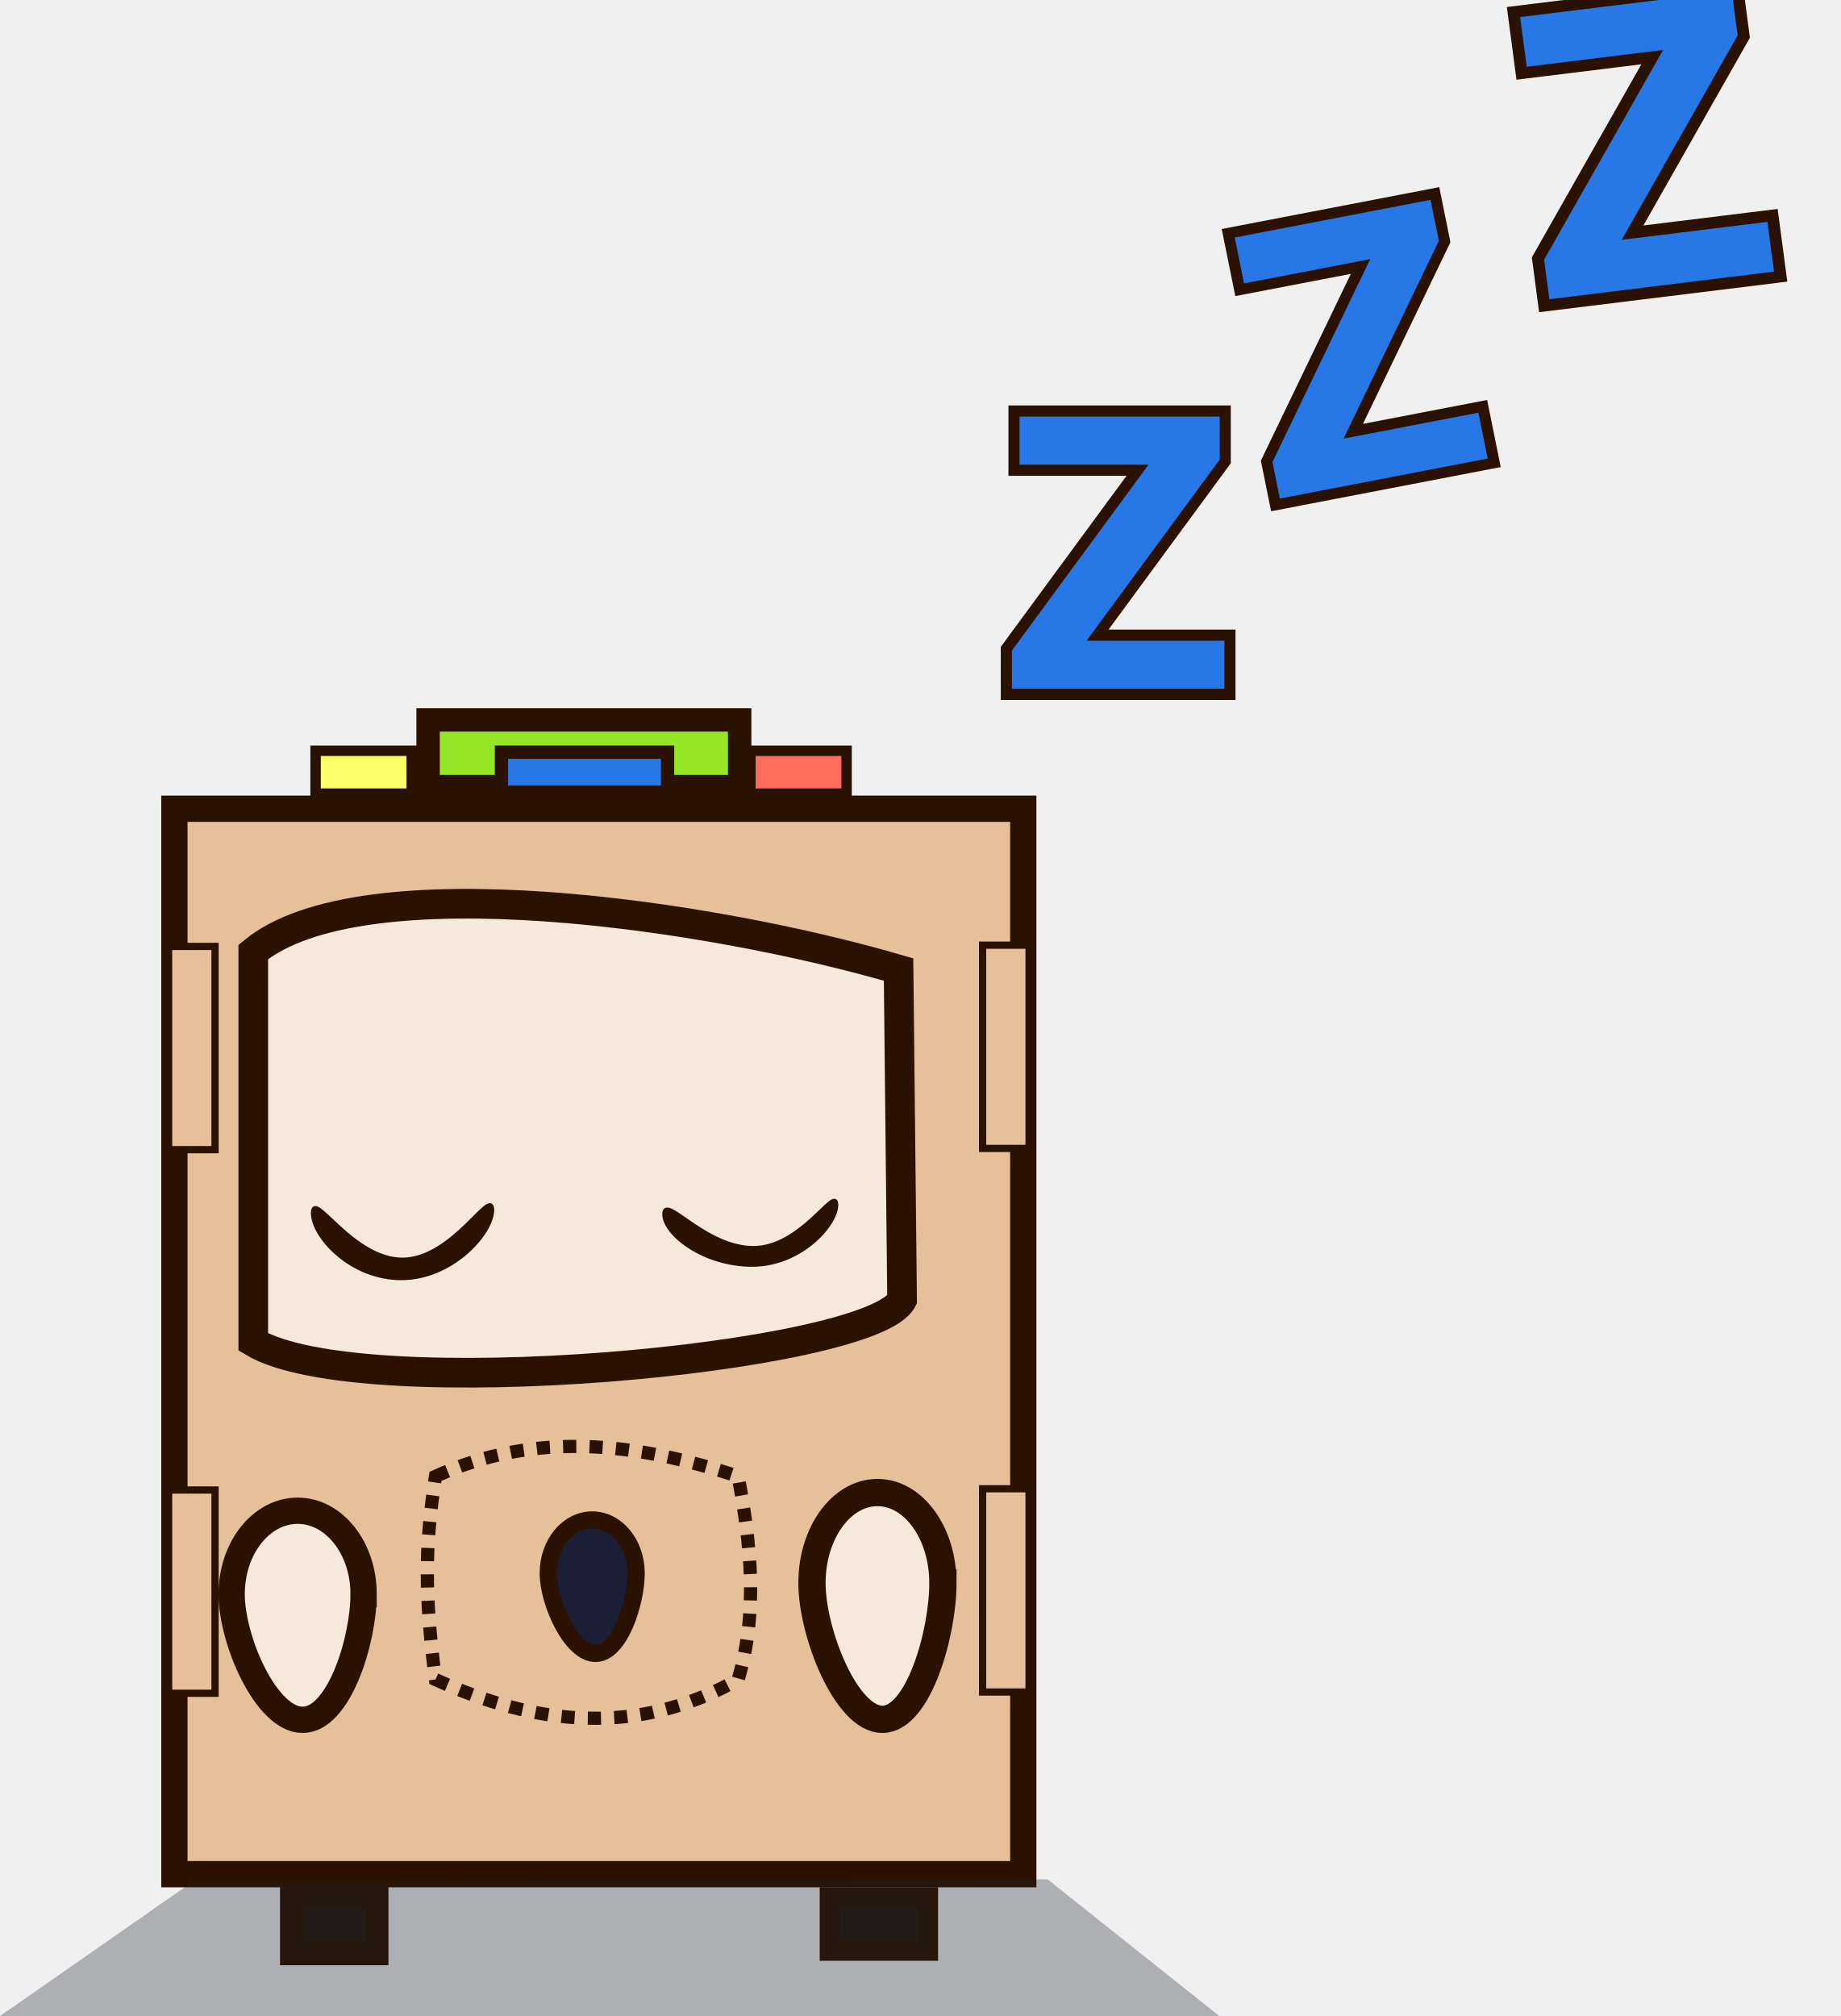
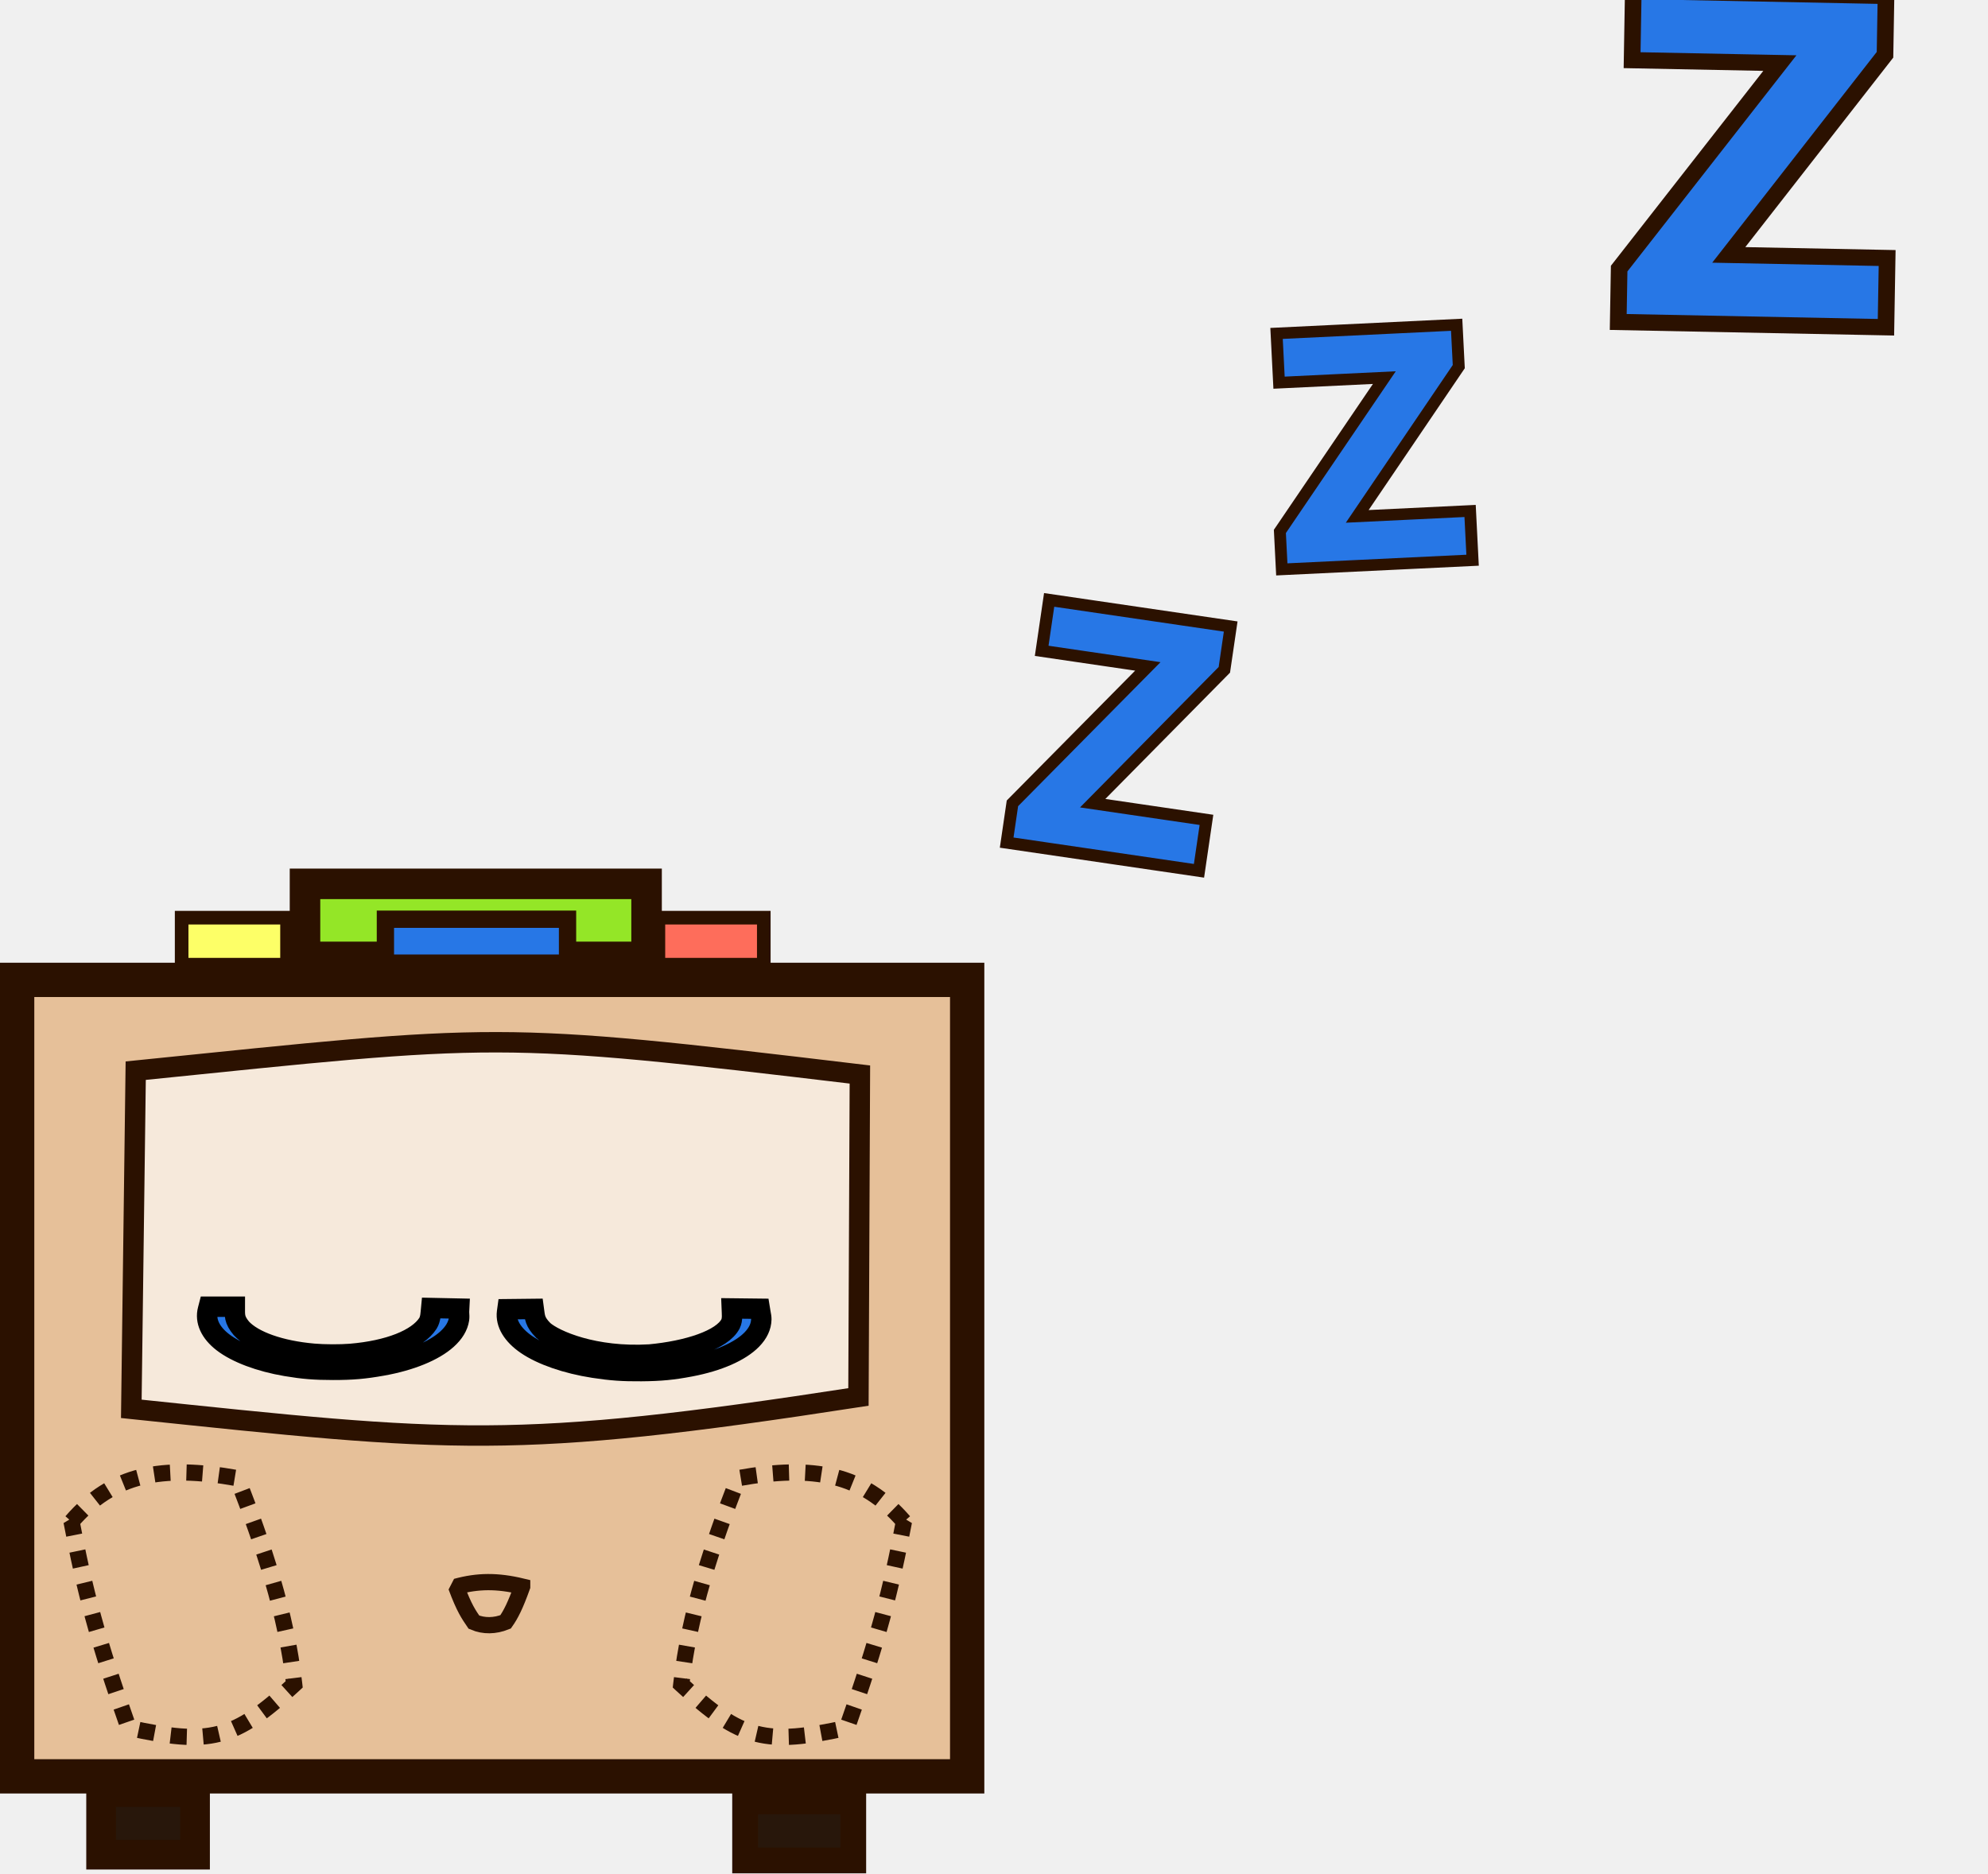
- <svg xmlns="http://www.w3.org/2000/svg" xmlns:xlink="http://www.w3.org/1999/xlink" width="46.726mm" height="51.169mm" viewBox="0 0 165.564 181.309" id="svg8202" version="1.1">
+ <svg xmlns="http://www.w3.org/2000/svg" xmlns:xlink="http://www.w3.org/1999/xlink" width="38.65mm" height="36.426mm" viewBox="0 0 136.95 129.069" id="svg8202" version="1.1">
  <defs id="defs8204" />
-   <g id="layer1" transform="translate(-252.7099,-925.0159)">
+   <g id="layer1" transform="translate(-268.1349,-973.4683)">
    <use x="0" y="0" xlink:href="#g7368" id="use8241" transform="matrix(2.068624,0,0,2.068624,-3522.887,-95.75221)" width="100%" height="100%" />
    <use x="0" y="0" xlink:href="#g7368" id="use8241-6" transform="matrix(2.068624,0,0,2.068624,-3586.888,-127.6207)" width="100%" height="100%" style="color:#000000;clip-rule:nonzero;display:inline;overflow:visible;visibility:visible;opacity:1;isolation:auto;mix-blend-mode:normal;color-interpolation:sRGB;color-interpolation-filters:linearRGB;solid-color:#000000;solid-opacity:1;fill:#000000;fill-opacity:1;fill-rule:nonzero;stroke-width:1;stroke-linecap:butt;stroke-linejoin:miter;stroke-miterlimit:4;stroke-dasharray:none;stroke-dashoffset:0;stroke-opacity:1;color-rendering:auto;image-rendering:auto;shape-rendering:auto;text-rendering:auto;enable-background:accumulate" />
    <use x="0" y="0" xlink:href="#g7368" id="use8241-5" transform="matrix(2.068624,0,0,2.068624,-3586.888,-127.6207)" width="100%" height="100%" />
-     <g id="g13035" transform="matrix(1.429042,0,0,1.429042,-655.4943,1819.497)" style="stroke:#2b1100">
-       <g id="g12979" transform="matrix(1.073844,0,0,1.073844,13.43113,672.5637)" style="stroke:#2b1100">
-         <g transform="matrix(1.061954,0,0,1.061954,-38.40821,73.23629)" id="g12981" style="stroke:#2b1100">
-           <rect style="fill:#e6c099;fill-opacity:1;stroke:#2b1100;stroke-width:1.45;stroke-miterlimit:1.6;stroke-dasharray:none;stroke-dashoffset:0;stroke-opacity:1" id="rect12983" width="46.847" height="58.799" x="591.317" y="-1162.99" />
-           <path style="fill:#ffffff;fill-opacity:0.646;stroke:#2b1100;stroke-width:1.636;stroke-miterlimit:1.6;stroke-dasharray:none;stroke-dashoffset:0;stroke-opacity:1" d="m 595.669,-1155.086 c 5.947,-4.912 25.181,-2.083 35.613,0.971 l 0.194,18.223 c -1.687,3.248 -29.894,5.883 -35.807,2.331 z" id="path12985" />
-           <path style="fill:#e6c099;fill-opacity:1;stroke:#2b1100;stroke-width:0.728;stroke-miterlimit:1.4;stroke-dasharray:0.728, 0.728;stroke-dashoffset:0;stroke-opacity:1" d="m 605.726,-1126.145 c 5.568,-2.539 11.136,-1.841 16.703,0 0.7,3.737 1.111,7.475 0,11.213 -5.568,3.141 -11.136,2.545 -16.703,0 -0.641,-4.859 -0.559,-7.56 0,-11.213 z" id="path12987" />
-           <path style="fill:#ffffff;fill-opacity:0.646;stroke:#2b1100;stroke-width:1.45;stroke-miterlimit:1.6;stroke-dasharray:none;stroke-dashoffset:0;stroke-opacity:1" d="m 601.758,-1119.646 c -2e-5,2.542 -1.355,6.938 -3.366,6.938 -2.011,0 -3.915,-4.396 -3.915,-6.938 -2e-5,-2.542 1.63,-4.602 3.641,-4.602 2.011,0 3.641,2.061 3.641,4.602 z" id="path12993" />
-           <rect style="fill:#94e627;fill-opacity:1;stroke:#2b1100;stroke-width:1.291;stroke-miterlimit:1.6;stroke-dasharray:none;stroke-dashoffset:0;stroke-opacity:1" id="rect12995" width="17.195" height="3.677" x="605.318" y="-1167.892" />
-           <rect style="fill:#28170b;fill-opacity:1;stroke:#2b1100;stroke-width:1.254;stroke-miterlimit:1.6;stroke-dasharray:none;stroke-dashoffset:0;stroke-opacity:1" id="rect12997" width="4.73" height="3.15" x="597.773" y="-1102.944" />
-           <rect style="fill:#28170b;fill-opacity:1;stroke:#2b1100;stroke-width:1.09;stroke-miterlimit:1.6;stroke-dasharray:none;stroke-dashoffset:0;stroke-opacity:1" id="rect12999" width="5.443" height="2.971" x="627.474" y="-1102.928" />
-           <path id="path13001" d="m 633.73,-1120.26 c -2e-5,2.757 -1.345,7.524 -3.341,7.524 -1.996,0 -3.886,-4.768 -3.886,-7.524 -2e-5,-2.757 1.618,-4.992 3.613,-4.992 1.996,0 3.613,2.235 3.613,4.992 z" style="fill:#ffffff;fill-opacity:0.646;stroke:#2b1100;stroke-width:1.504;stroke-miterlimit:1.6;stroke-dasharray:none;stroke-dashoffset:0;stroke-opacity:1" />
-           <path id="path13003" d="m 616.801,-1120.802 c -10e-6,1.623 -0.903,4.43 -2.244,4.43 -1.34,0 -2.61,-2.807 -2.61,-4.43 -2e-5,-1.623 1.087,-2.939 2.427,-2.939 1.34,0 2.427,1.316 2.427,2.939 z" style="fill:#1a1f36;fill-opacity:1;stroke:#2b1100;stroke-width:0.946;stroke-miterlimit:1.6;stroke-dasharray:none;stroke-dashoffset:0;stroke-opacity:1" />
-           <g id="g13005" transform="translate(-3.67761,-55.45787)" style="stroke:#2b1100">
-             <g id="g13007" style="stroke:#2b1100">
-               <rect y="-1070.003" x="639.598" height="11.217" width="2.563" id="rect13009" style="fill:#e6c099;fill-opacity:1;stroke:#2b1100;stroke-width:0.399;stroke-miterlimit:1.6;stroke-dasharray:none;stroke-dashoffset:0;stroke-opacity:1" />
-               <rect style="fill:#e6c099;fill-opacity:1;stroke:#2b1100;stroke-width:0.399;stroke-miterlimit:1.6;stroke-dasharray:none;stroke-dashoffset:0;stroke-opacity:1" id="rect13011" width="2.563" height="11.217" x="594.675" y="-1069.934" />
-             </g>
-             <g transform="translate(0,-30)" id="g13013" style="stroke:#2b1100">
-               <rect style="fill:#e6c099;fill-opacity:1;stroke:#2b1100;stroke-width:0.399;stroke-miterlimit:1.6;stroke-dasharray:none;stroke-dashoffset:0;stroke-opacity:1" id="rect13015" width="2.563" height="11.217" x="639.598" y="-1070.003" />
-               <rect y="-1069.934" x="594.675" height="11.217" width="2.563" id="rect13017" style="fill:#e6c099;fill-opacity:1;stroke:#2b1100;stroke-width:0.399;stroke-miterlimit:1.6;stroke-dasharray:none;stroke-dashoffset:0;stroke-opacity:1" />
-             </g>
-           </g>
-           <rect y="-1166.112" x="609.366" height="2.211" width="9.168" id="rect13019" style="fill:#2777e6;fill-opacity:1;stroke:#2b1100;stroke-width:0.731;stroke-miterlimit:1.6;stroke-dasharray:none;stroke-dashoffset:0;stroke-opacity:1" />
-           <rect style="fill:#fdff67;fill-opacity:1;stroke:#2b1100;stroke-width:0.575;stroke-miterlimit:1.6;stroke-dasharray:none;stroke-dashoffset:0;stroke-opacity:1" id="rect13021" width="5.305" height="2.366" x="599.108" y="-1166.189" />
-           <rect y="-1166.189" x="623.108" height="2.366" width="5.305" id="rect13023" style="fill:#fe6d5b;fill-opacity:1;stroke:#2b1100;stroke-width:0.575;stroke-miterlimit:1.6;stroke-dasharray:none;stroke-dashoffset:0;stroke-opacity:1" />
-         </g>
-       </g>
-     </g>
-     <text xml:space="preserve" style="font-style:normal;font-weight:normal;font-size:46.674px;line-height:125%;font-family:sans-serif;letter-spacing:0px;word-spacing:0px;fill:#2777e6;fill-opacity:1;stroke:#2b1100;stroke-width:1px;stroke-linecap:butt;stroke-linejoin:miter;stroke-opacity:1" x="341.949" y="987.464" id="text4461">
-       <tspan id="tspan4463" x="341.949" y="987.464" style="font-style:normal;font-variant:normal;font-weight:bold;font-stretch:normal;font-family:'Tlwg Typist';-inkscape-font-specification:'Tlwg Typist Bold';fill:#2777e6;fill-opacity:1;stroke:#2b1100;stroke-opacity:1">z</tspan>
+     <text xml:space="preserve" style="font-style:normal;font-weight:normal;font-size:9.617px;line-height:0%;font-family:sans-serif;letter-spacing:0px;word-spacing:0px;fill:#2777e6;fill-opacity:1;stroke:#2b1100;stroke-width:0.831px;stroke-linecap:butt;stroke-linejoin:miter;stroke-opacity:1" x="482.76" y="971.598" id="text4461" transform="matrix(0.9893773,0.1450951,-0.1451067,0.9894565,0,0)">
+       <tspan id="tspan4463" x="482.76" y="971.598" style="font-style:normal;font-variant:normal;font-weight:bold;font-stretch:normal;font-size:31.071px;line-height:1.25;font-family:'Tlwg Typist';-inkscape-font-specification:'Tlwg Typist Bold';fill:#2777e6;fill-opacity:1;stroke:#2b1100;stroke-width:0.831px;stroke-opacity:1">z</tspan>
    </text>
-     <use x="0" y="0" xlink:href="#text4461" id="use4465" transform="matrix(0.9782586,-0.1882628,0.193135,0.9535803,-159.0469,93.41248)" width="100%" height="100%" />
-     <use x="0" y="0" xlink:href="#use4465" id="use4467" transform="matrix(1.066953,0.07249569,-0.07238802,1.06854,69.81745,-111.0629)" width="100%" height="100%" />
-     <path style="color:#000000;clip-rule:nonzero;display:inline;overflow:visible;visibility:visible;opacity:1;isolation:auto;mix-blend-mode:normal;color-interpolation:sRGB;color-interpolation-filters:linearRGB;solid-color:#000000;solid-opacity:1;fill:#1d232c;fill-opacity:0.32;fill-rule:nonzero;stroke:#2b1100;stroke-width:0.002;stroke-linecap:butt;stroke-linejoin:miter;stroke-miterlimit:12.2;stroke-dasharray:none;stroke-dashoffset:0;stroke-opacity:1;color-rendering:auto;image-rendering:auto;shape-rendering:auto;text-rendering:auto;enable-background:accumulate" d="m 270.043,1094.247 76.88,-0.212 15.439,12.288 -109.648,0 z" id="rect8815" />
+     <use x="0" y="0" xlink:href="#text4461" id="use4465" transform="matrix(0.9641297,-0.1855438,0.1903456,0.9398078,-165.2869,105.8835)" width="100%" height="100%" />
+     <use x="0" y="0" xlink:href="#use4465" id="use4467" transform="matrix(1.398649,0.09503324,-0.0948921,1.400729,-22.81933,-456.7374)" width="100%" height="100%" />
    <use x="0" y="0" xlink:href="#g7368" id="use8241-56" transform="matrix(2.068624,0,0,2.068624,-3412.604,-122.5058)" width="100%" height="100%" />
    <use x="0" y="0" xlink:href="#g7368" id="use8241-6-2" transform="matrix(2.068624,0,0,2.068624,-3476.604,-154.3744)" width="100%" height="100%" style="color:#000000;clip-rule:nonzero;display:inline;overflow:visible;visibility:visible;opacity:1;isolation:auto;mix-blend-mode:normal;color-interpolation:sRGB;color-interpolation-filters:linearRGB;solid-color:#000000;solid-opacity:1;fill:#000000;fill-opacity:1;fill-rule:nonzero;stroke-width:1;stroke-linecap:butt;stroke-linejoin:miter;stroke-miterlimit:4;stroke-dasharray:none;stroke-dashoffset:0;stroke-opacity:1;color-rendering:auto;image-rendering:auto;shape-rendering:auto;text-rendering:auto;enable-background:accumulate" />
    <use x="0" y="0" xlink:href="#g7368" id="use8241-5-9" transform="matrix(2.068624,0,0,2.068624,-3476.604,-154.3744)" width="100%" height="100%" />
-     <path style="fill:#2b1100;fill-opacity:1;stroke:#2b1100;stroke-width:0.4;stroke-miterlimit:7.2;stroke-dasharray:none;stroke-dashoffset:0;stroke-opacity:1" d="m 296.955,1033.829 c 2e-4,-2.088 -3.515,4.492 -8.05,4.492 -4.534,0 -8.036,-6.303 -8.036,-4.214 1.3e-4,2.088 3.397,5.842 7.931,5.842 4.534,0 8.154,-4.032 8.154,-6.12 z" id="ellipse12989-3" />
-     <path style="fill:#2b1100;fill-opacity:1;stroke:#2b1100;stroke-width:0.4;stroke-miterlimit:7.2;stroke-dasharray:none;stroke-dashoffset:0;stroke-opacity:1" d="m 327.902,1033.367 c 1.8e-4,-1.77 -3.084,3.909 -7.438,3.909 -4.354,0 -7.995,-4.844 -7.995,-3.074 2.1e-4,1.77 3.53,4.542 7.884,4.542 4.354,0 7.549,-3.607 7.549,-5.378 z" id="ellipse12991-6" />
+     <rect y="1040.98" x="269.316" height="54.876" width="65.446" id="rect12983" style="fill:#e6c099;fill-opacity:1;stroke:#2b1100;stroke-width:2.363;stroke-miterlimit:1.6;stroke-dasharray:none;stroke-dashoffset:0;stroke-opacity:1" />
+     <path id="path12987" d="m 273.064,1078.302 c 2.829,-3.27 6.181,-3.932 11.414,-2.991 1.787,4.611 3.376,9.273 3.925,14.208 -4.142,3.85 -5.839,4.226 -11.415,2.991 -2.139,-6.043 -3.028,-9.48 -3.925,-14.209 z" style="fill:#e6c099;fill-opacity:1;stroke:#2b1100;stroke-width:1.117;stroke-miterlimit:1.4;stroke-dasharray:1.117, 1.117;stroke-dashoffset:0;stroke-opacity:1" />
+     <rect y="1096.943" x="275.099" height="4.311" width="6.473" id="rect12997" style="fill:#28170b;fill-opacity:1;stroke:#2b1100;stroke-width:2.043;stroke-miterlimit:1.6;stroke-dasharray:none;stroke-dashoffset:0;stroke-opacity:1" />
+     <rect y="1097.584" x="319.465" height="4.066" width="7.449" id="rect12999" style="fill:#28170b;fill-opacity:1;stroke:#2b1100;stroke-width:1.776;stroke-miterlimit:1.6;stroke-dasharray:none;stroke-dashoffset:0;stroke-opacity:1" />
+     <g id="g11029" transform="matrix(0.8397374,0,0,0.8398309,19.55246,202.9207)" style="stroke-width:1.191">
+       <rect style="fill:#94e627;fill-opacity:1;stroke:#2b1100;stroke-width:2.504;stroke-miterlimit:1.6;stroke-dasharray:none;stroke-dashoffset:0;stroke-opacity:1" id="rect12995" width="28.021" height="5.993" x="321.045" y="990.013" />
+       <rect y="992.915" x="327.641" height="3.603" width="14.941" id="rect13019" style="fill:#2777e6;fill-opacity:1;stroke:#2b1100;stroke-width:1.418;stroke-miterlimit:1.6;stroke-dasharray:none;stroke-dashoffset:0;stroke-opacity:1" />
+       <rect style="fill:#fdff67;fill-opacity:1;stroke:#2b1100;stroke-width:1.116;stroke-miterlimit:1.6;stroke-dasharray:none;stroke-dashoffset:0;stroke-opacity:1" id="rect13021" width="8.646" height="3.856" x="310.925" y="992.788" />
+       <rect y="992.788" x="350.036" height="3.856" width="8.646" id="rect13023" style="fill:#fe6d5b;fill-opacity:1;stroke:#2b1100;stroke-width:1.116;stroke-miterlimit:1.6;stroke-dasharray:none;stroke-dashoffset:0;stroke-opacity:1" />
+     </g>
+     <path style="fill:#e6c099;fill-opacity:1;stroke:#2b1100;stroke-width:1.117;stroke-miterlimit:1.4;stroke-dasharray:1.117, 1.117;stroke-dashoffset:0;stroke-opacity:1" d="m 330.405,1078.302 c -2.829,-3.27 -6.181,-3.932 -11.414,-2.991 -1.787,4.611 -3.376,9.273 -3.925,14.208 4.142,3.85 5.839,4.226 11.415,2.991 2.139,-6.043 3.028,-9.48 3.925,-14.209 z" id="path10920" />
+     <path id="path10941" d="m 304.107,1082.777 c -1.733,-0.418 -3.062,-0.394 -4.546,0.01 0.558,1.507 0.872,1.926 1.222,2.445 0.686,0.292 1.45,0.274 2.182,-0.02 0.352,-0.499 0.668,-1.112 1.142,-2.432 z" style="fill:#e6c099;fill-opacity:1;stroke:#2b1100;stroke-width:1.117;stroke-miterlimit:1.4;stroke-dasharray:none;stroke-dashoffset:0;stroke-opacity:1" />
+     <path style="fill:#ffffff;fill-opacity:0.646;stroke:#2b1100;stroke-width:1.406;stroke-miterlimit:1.6;stroke-dasharray:none;stroke-dashoffset:0;stroke-opacity:1" d="m 277.484,1047.236 c 25.1,-2.554 24.589,-2.755 49.887,0.265 l -0.099,22.216 c -23.84,3.681 -27.922,3.133 -50.091,0.818 z" id="path11352" />
+     <path style="fill:#2777e6;fill-opacity:1;stroke:#000000;stroke-width:1.406;stroke-linecap:round;stroke-linejoin:miter;stroke-miterlimit:1.6;stroke-dasharray:none;stroke-dashoffset:0;paint-order:markers fill stroke" d="m 282.46,1063.701 c -0.206,0.774 0.161,1.577 1.025,2.244 0.945,0.729 2.555,1.335 4.364,1.64 1.168,0.197 1.97,0.262 3.235,0.262 1.328,0 2.142,-0.07 3.401,-0.295 1.929,-0.344 3.534,-1 4.437,-1.813 0.484,-0.436 0.758,-0.892 0.836,-1.389 0.036,-0.23 -0.029,-0.693 -0.026,-0.724 -0.729,-0.02 -1.193,-0.03 -1.892,-0.04 -0.035,0.354 -0.036,0.763 -0.23,1.066 -0.713,1.095 -2.695,1.877 -5.319,2.098 -0.694,0.058 -1.842,0.056 -2.56,-0.01 -2.278,-0.199 -4.144,-0.857 -4.967,-1.749 -0.51,-0.609 -0.452,-0.904 -0.452,-1.491 l -0.9,-10e-5 h -0.9 z" id="path11043" />
+     <path id="path11045" d="m 303.065,1063.868 c -0.102,0.776 0.377,1.575 1.339,2.234 1.051,0.721 2.756,1.311 4.62,1.6 1.203,0.186 2.02,0.244 3.295,0.233 1.338,-0.012 2.149,-0.09 3.386,-0.325 1.897,-0.361 3.424,-1.03 4.223,-1.851 0.428,-0.441 0.642,-0.898 0.653,-1.396 0.004,-0.23 -0.116,-0.682 -0.122,-0.726 -0.692,-0.013 -1.223,-0.016 -1.914,-0.021 0.013,0.354 0.068,0.763 -0.086,1.067 -0.569,1.101 -2.949,1.865 -5.562,2.109 -3.835,0.229 -6.562,-0.971 -7.333,-1.654 -0.597,-0.605 -0.578,-0.899 -0.658,-1.486 l -0.907,0.01 -0.907,0.01 z" style="fill:#2777e6;fill-opacity:1;stroke:#000000;stroke-width:1.406;stroke-linecap:round;stroke-linejoin:miter;stroke-miterlimit:1.6;stroke-dasharray:none;stroke-dashoffset:0;paint-order:markers fill stroke" />
  </g>
</svg>
